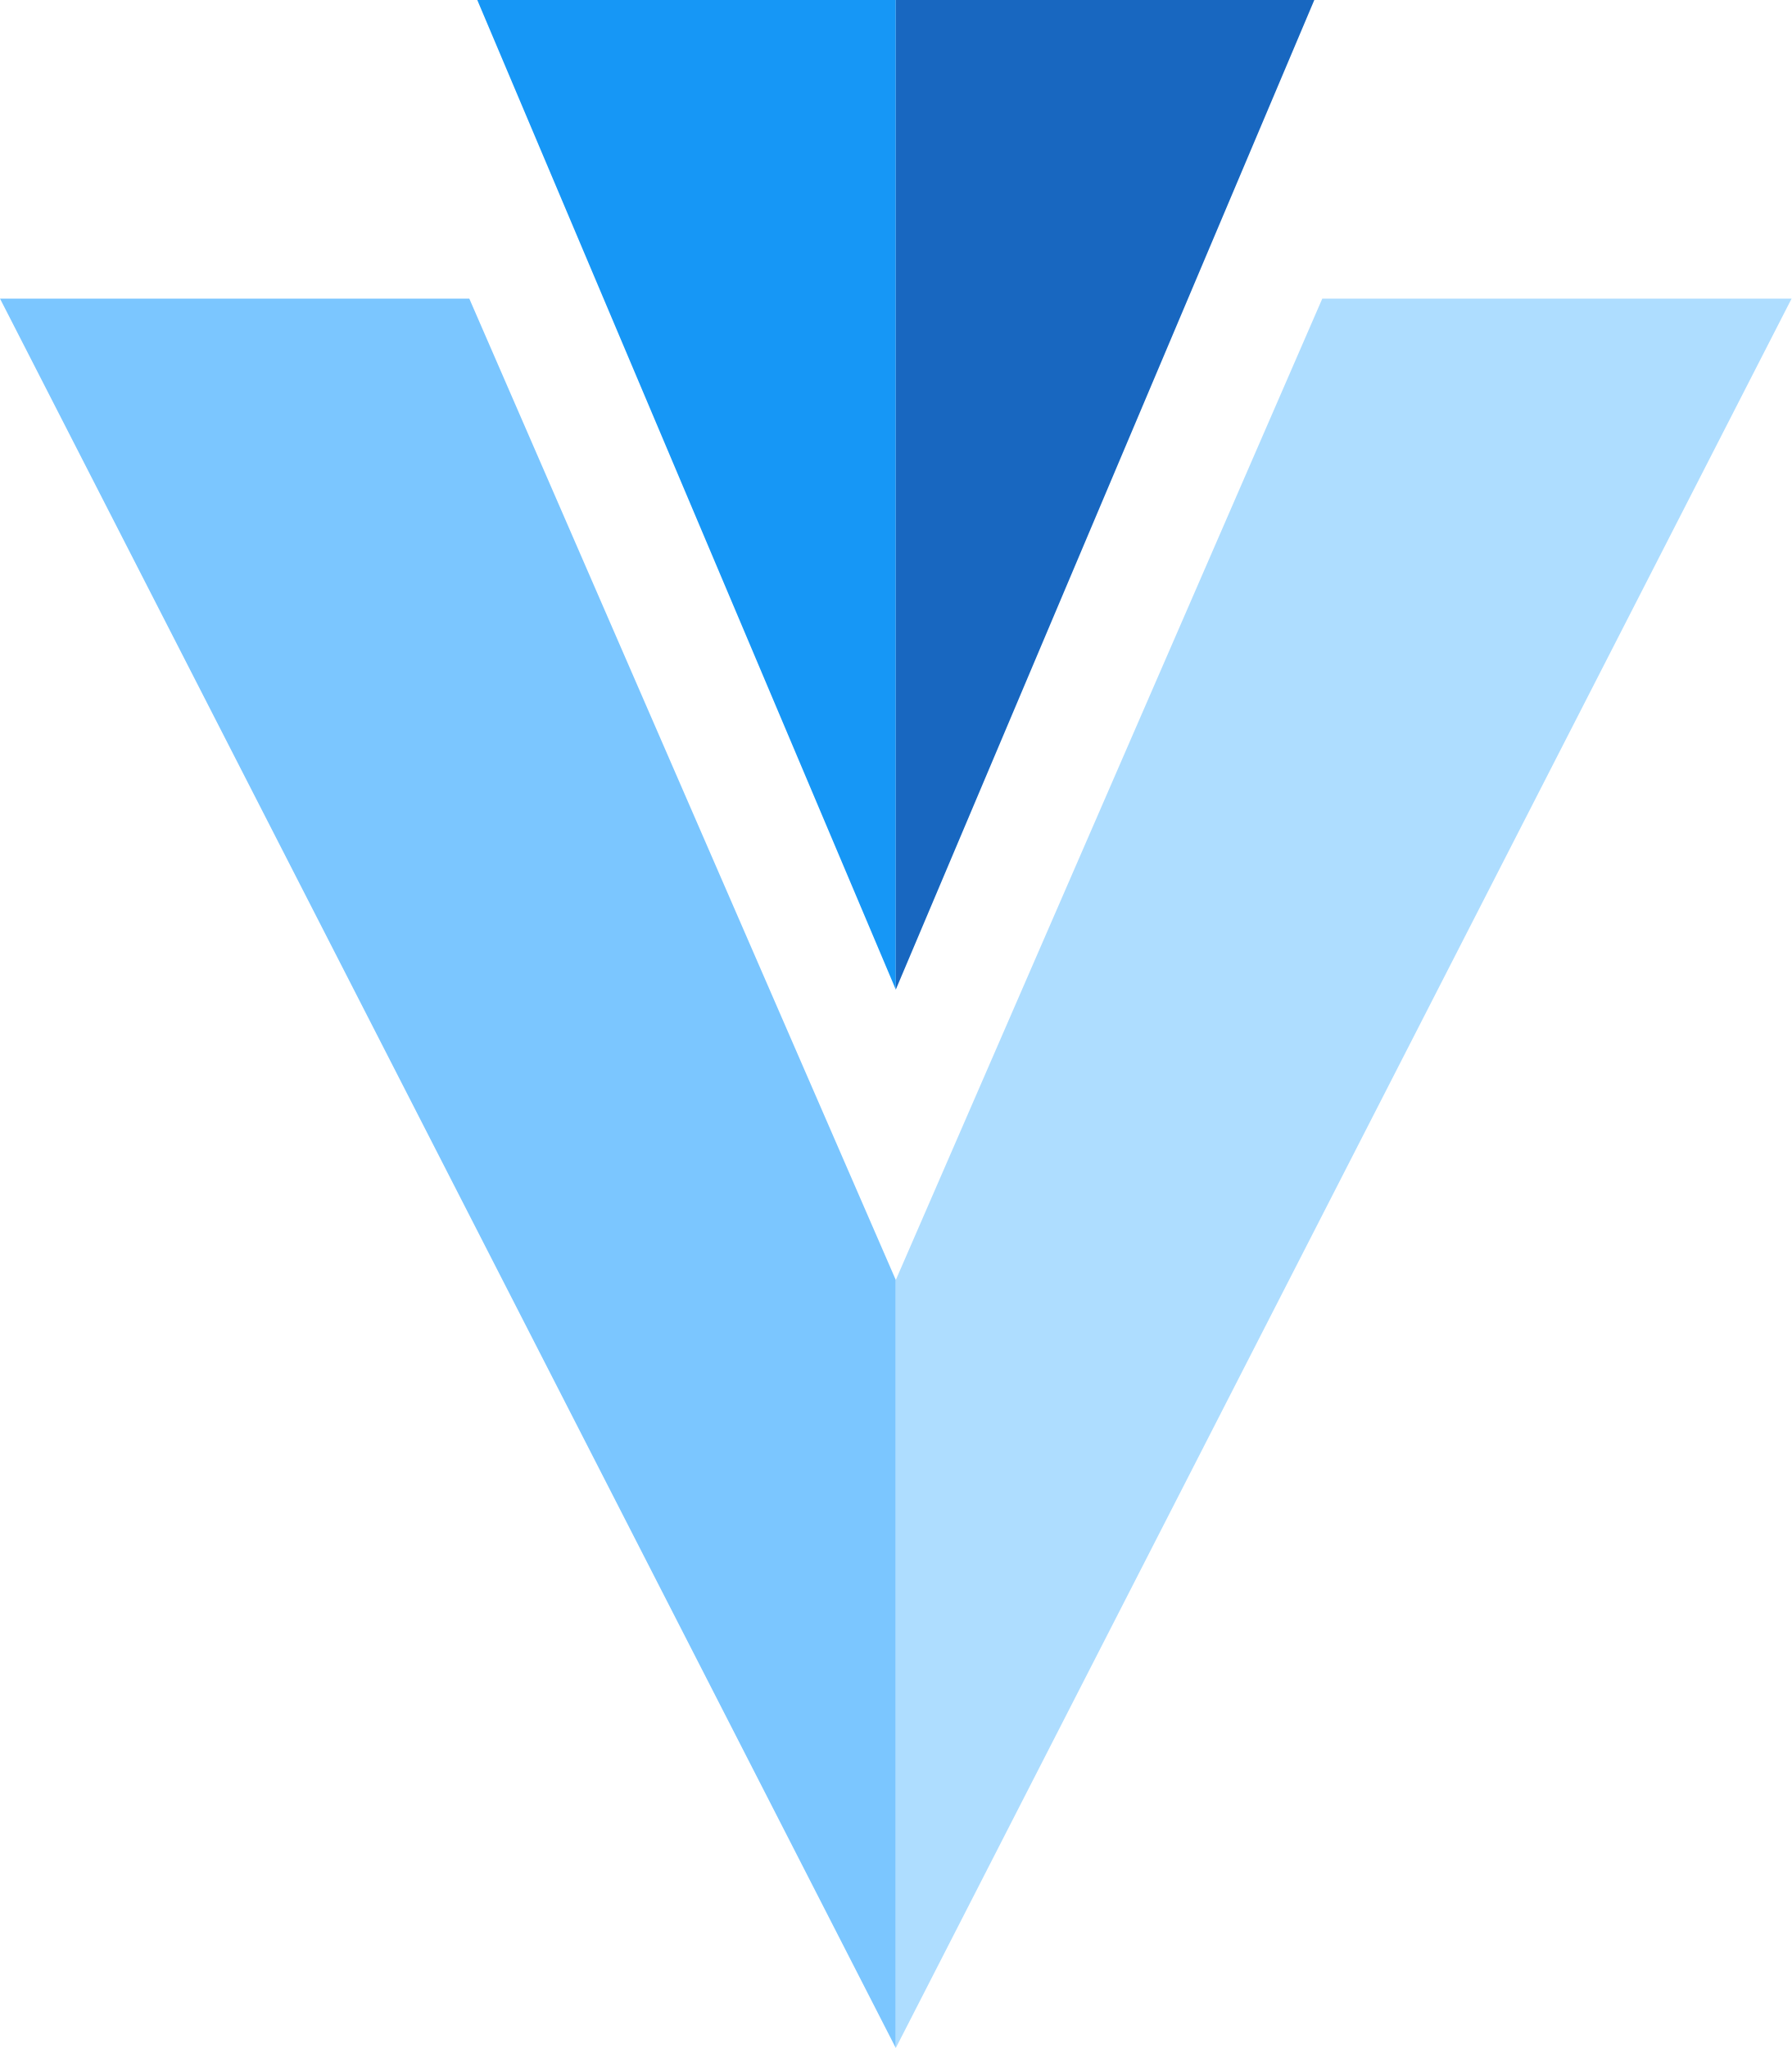
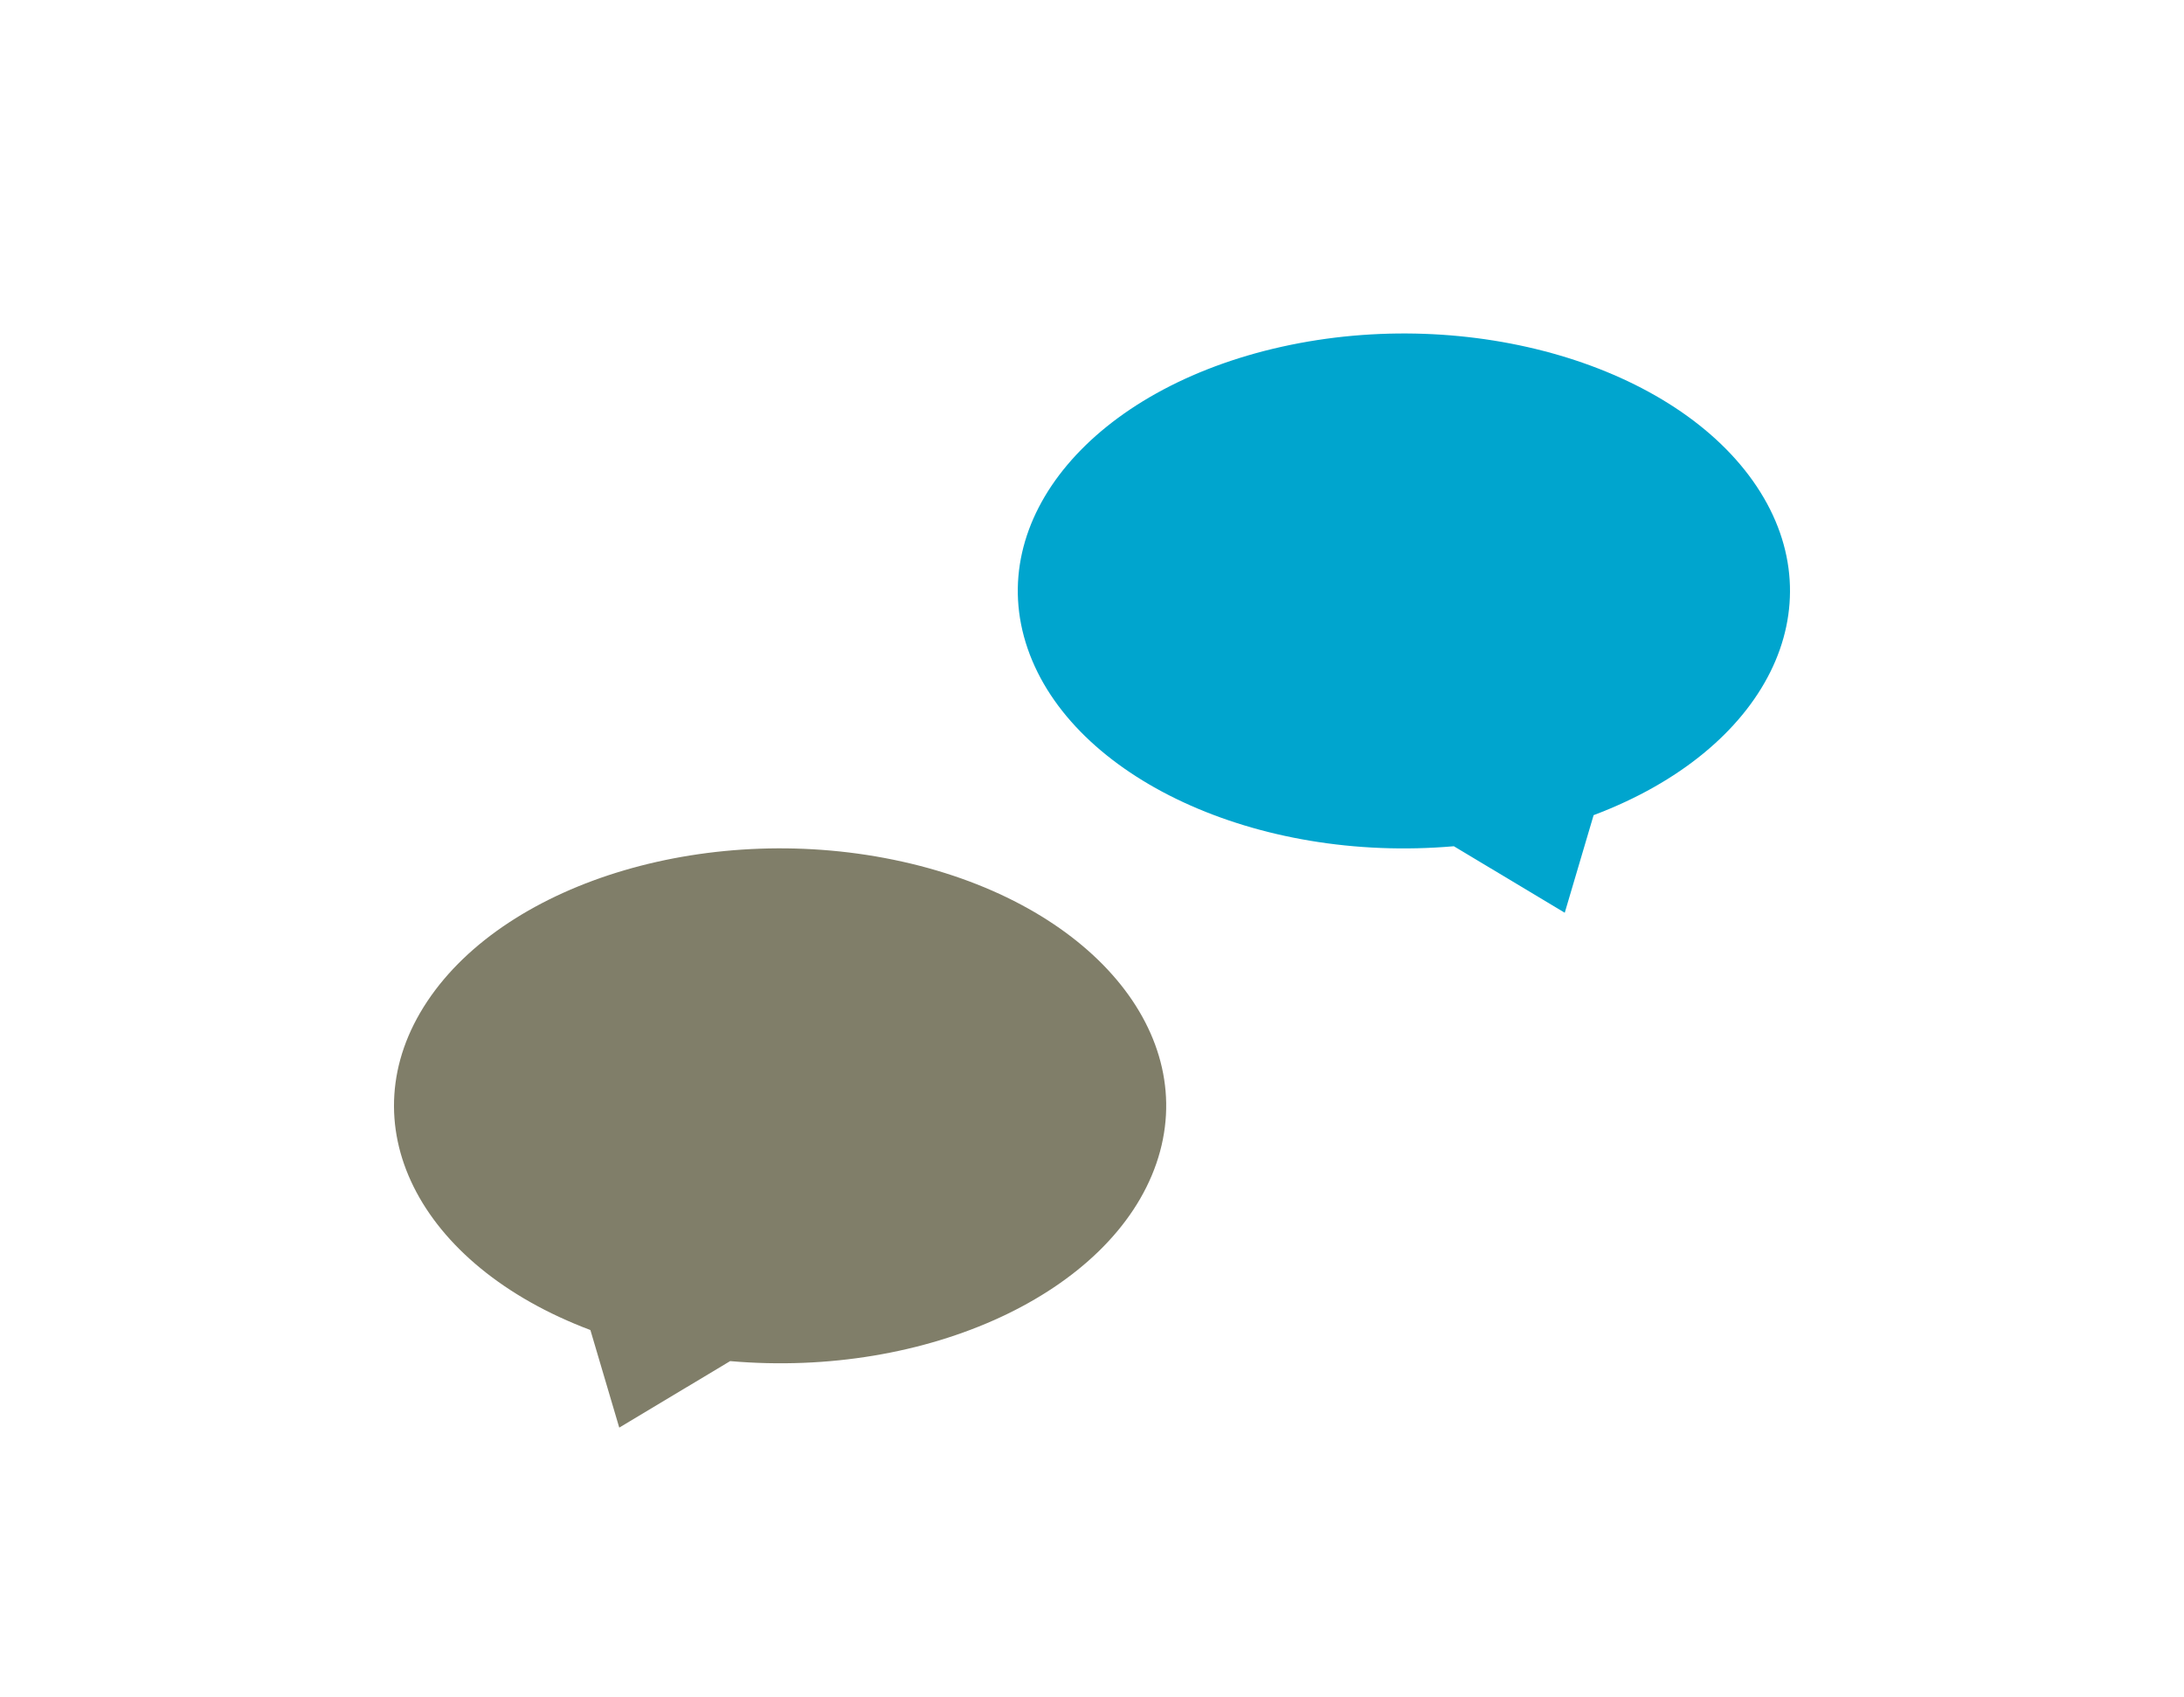
- <svg xmlns="http://www.w3.org/2000/svg" id="Layer_1" data-name="Layer 1" viewBox="0 0 87.5 100">
-   <defs>
-     <style>.cls-1{fill:#1697f6;}.cls-2{fill:#7bc6ff;}.cls-3{fill:#1867c0;}.cls-4{fill:#aeddff;}</style>
-   </defs>
-   <polyline class="cls-1" points="43.75 0 23.31 0 43.75 48.32" />
-   <polygon class="cls-2" points="43.75 62.5 43.75 100 0 14.58 22.92 14.58 43.75 62.5" />
-   <polyline class="cls-3" points="43.75 0 64.19 0 43.75 48.32" />
-   <polygon class="cls-4" points="64.58 14.58 87.5 14.58 43.75 100 43.75 62.5 64.58 14.58" />
+ <svg xmlns="http://www.w3.org/2000/svg" version="1.1" viewBox="0.0 0.0 234.134 181.85" fill="none" stroke="none" stroke-linecap="square" stroke-miterlimit="10">
+   <clipPath id="p.0">
+     <path d="m0 0l234.134 0l0 181.85l-234.134 0l0 -181.85z" clip-rule="nonzero" />
+   </clipPath>
+   <g clip-path="url(#p.0)">
+     <path fill="#000000" fill-opacity="0.0" d="m0 0l234.134 0l0 181.85l-234.134 0z" fill-rule="evenodd" />
+     <path fill="#807e69" d="m66.386 153.004l-3.094 -10.459l0 0c-18.568 -6.985 -26.138 -22.231 -17.489 -35.222c8.65 -12.991 30.688 -19.476 50.914 -14.981c20.226 4.495 32.021 18.498 27.249 32.351c-4.772 13.853 -24.55 23.022 -45.691 21.183z" fill-rule="evenodd" />
+     <path fill="#00a5ce" d="m167.748 97.823l3.094 -10.459l0 0c18.568 -6.985 26.138 -22.231 17.489 -35.222c-8.65 -12.991 -30.688 -19.476 -50.914 -14.981c-20.226 4.495 -32.021 18.498 -27.249 32.351c4.772 13.853 24.55 23.022 45.691 21.183z" fill-rule="evenodd" />
+   </g>
</svg>
